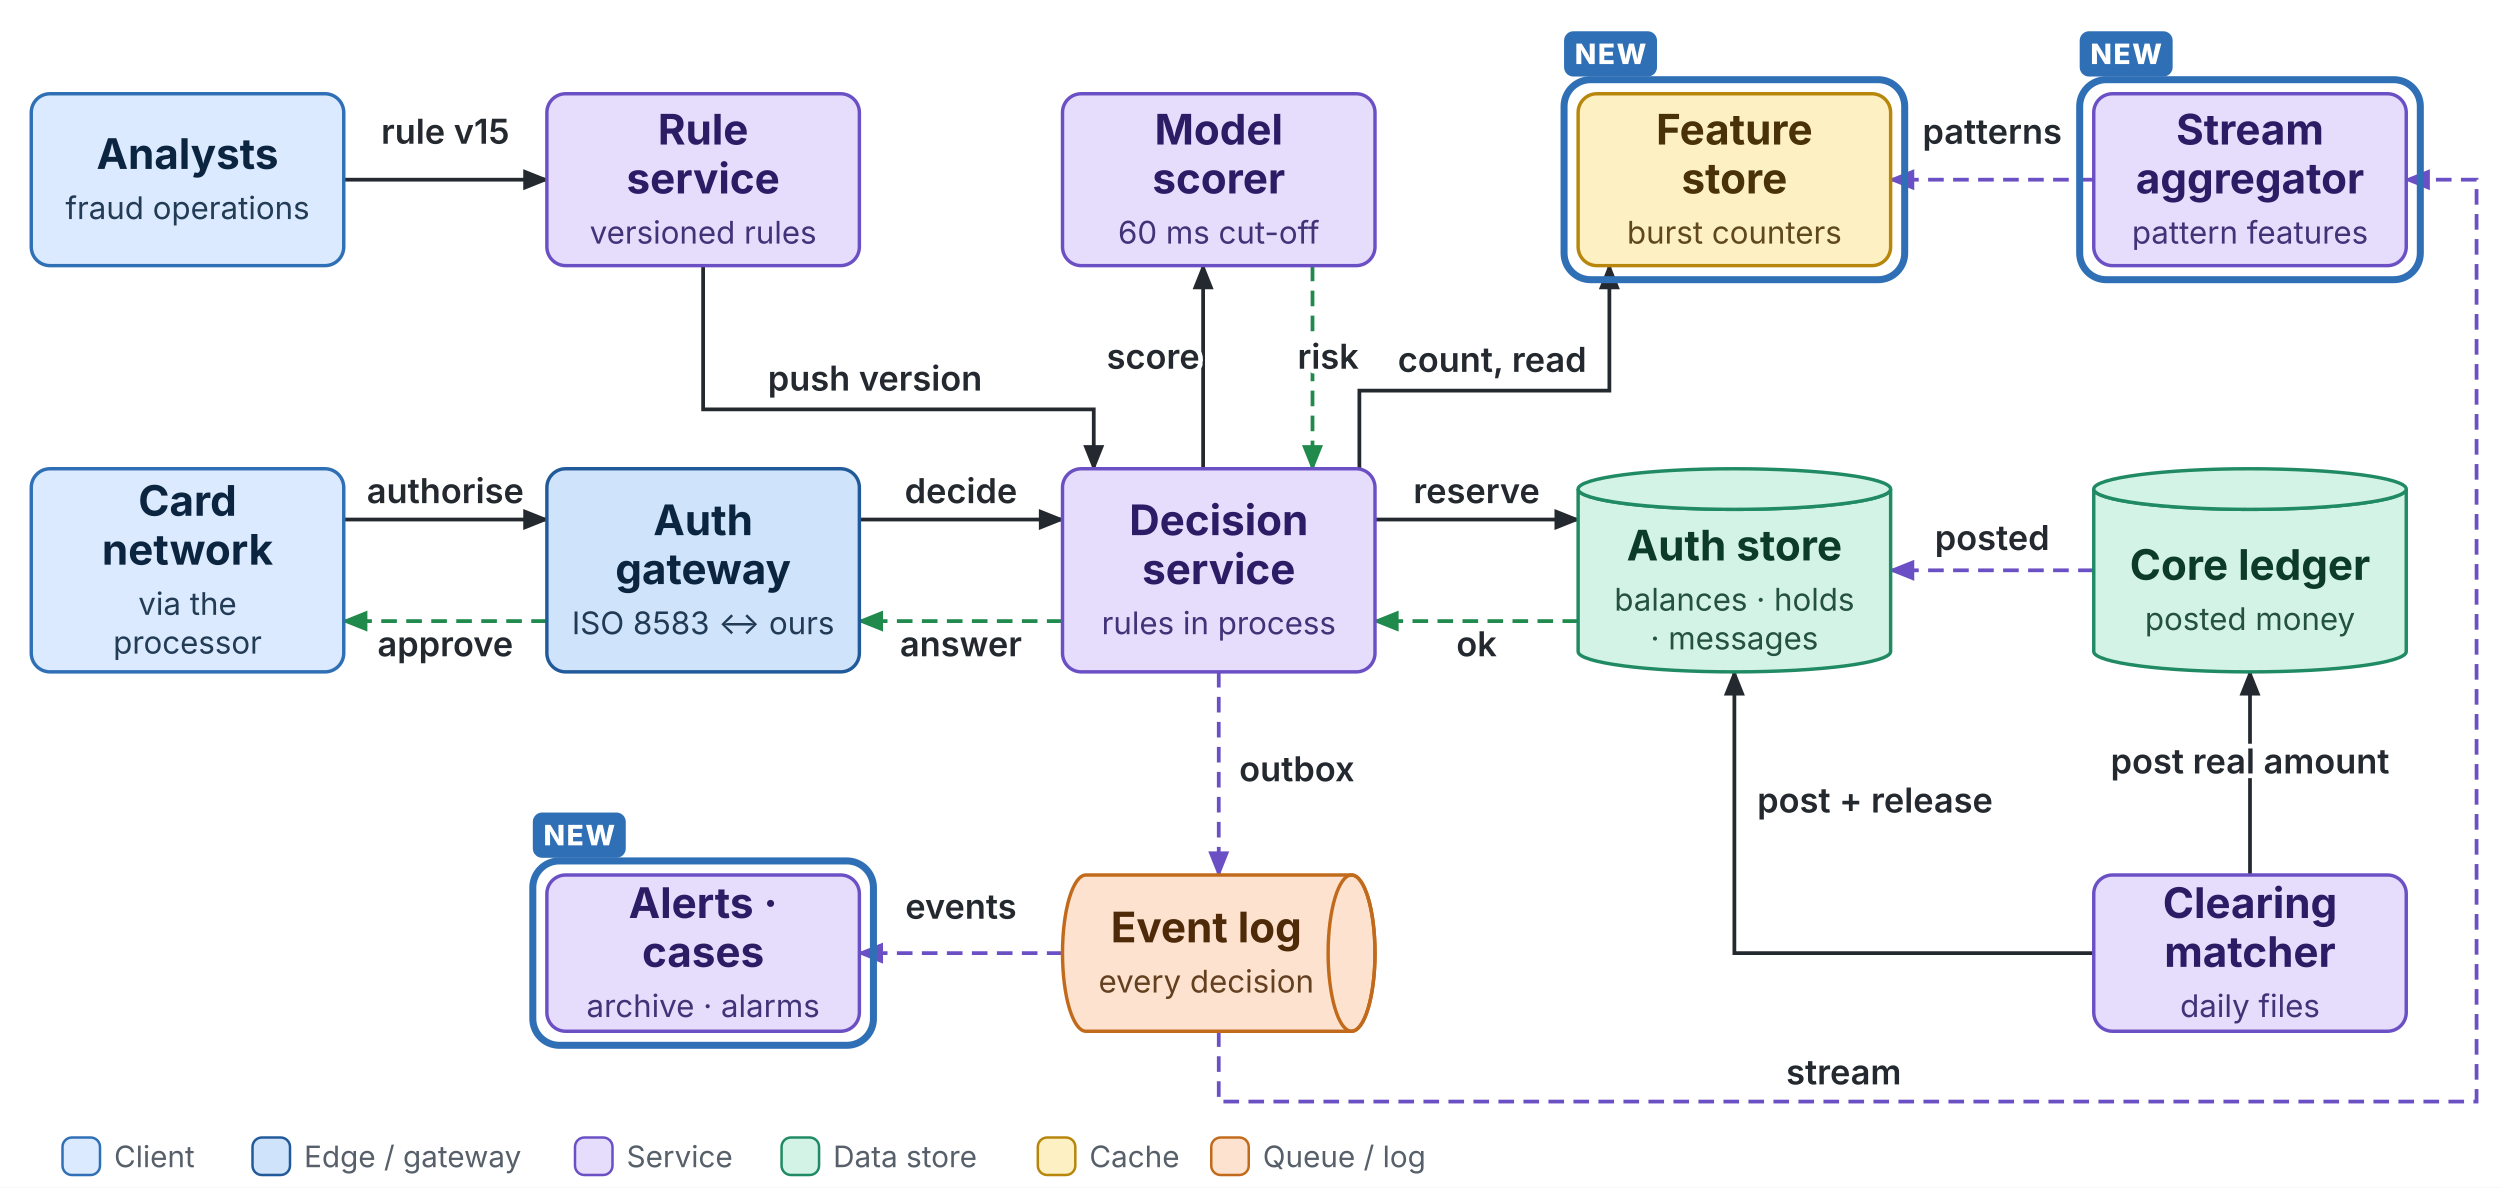
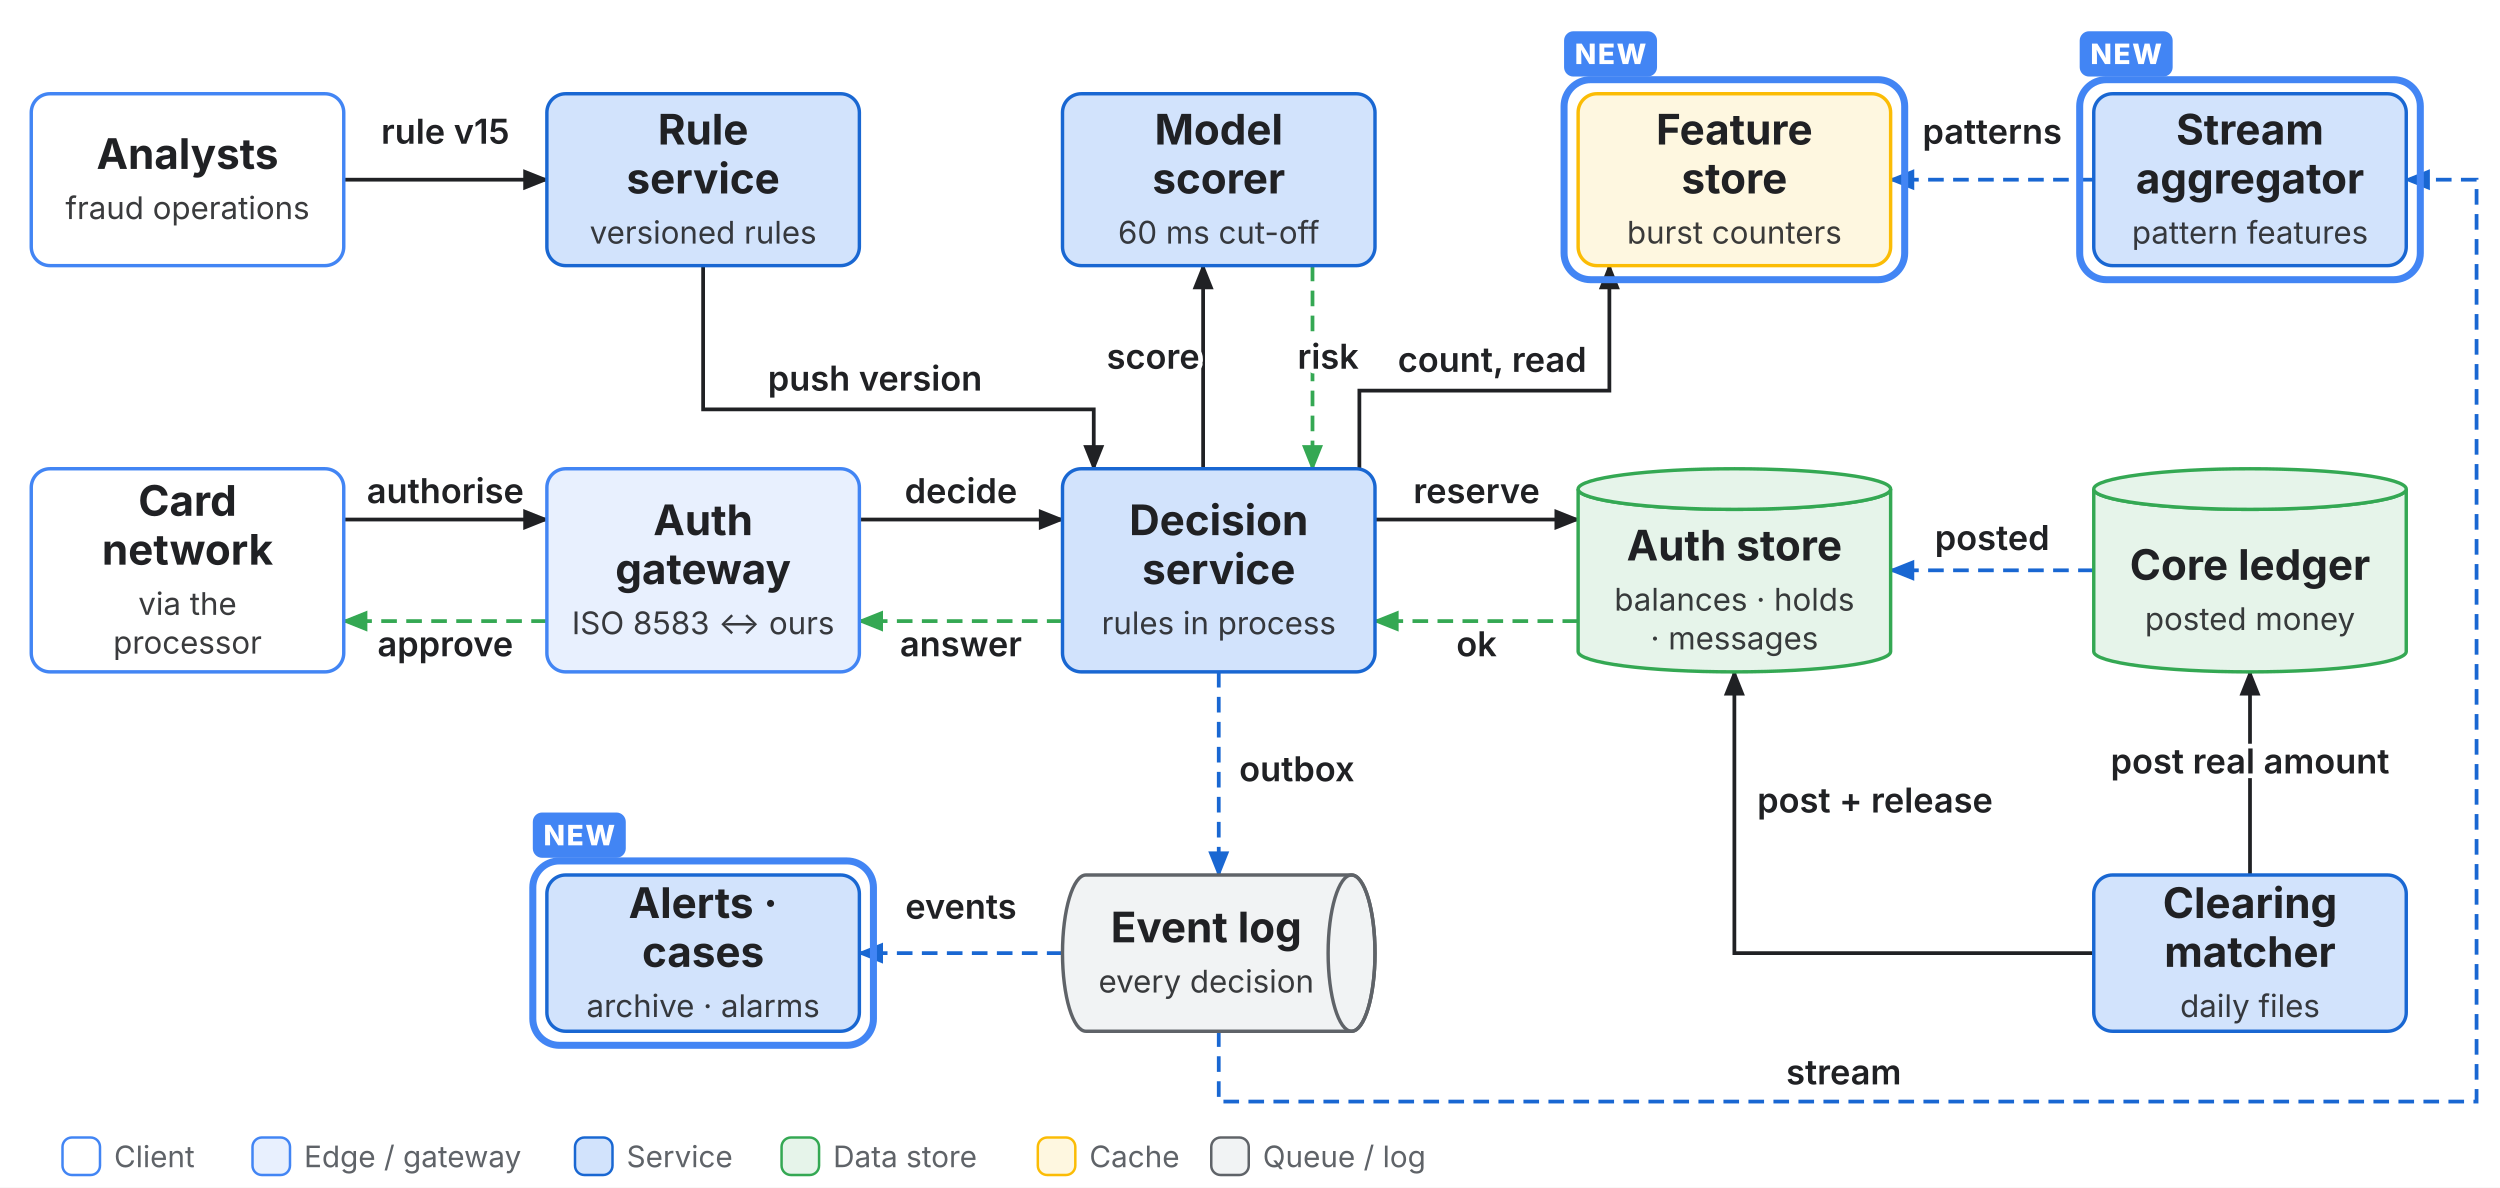
<svg xmlns="http://www.w3.org/2000/svg" class="base" viewBox="0 0 1600 760" width="1600" height="760">
  <defs>
-     <marker id="bs-1f8a4c" viewBox="0 0 10 10" refX="9" refY="5" markerWidth="7" markerHeight="7" orient="auto">
-       <path d="M0,1 L10,5 L0,9 z" fill="#1f8a4c" />
+     <marker id="bs-1967d2" viewBox="0 0 10 10" refX="9" refY="5" markerWidth="7" markerHeight="7" orient="auto">
+       <path d="M0,1 L10,5 L0,9 z" fill="#1967d2" />
    </marker>
-     <marker id="bs-s-1f8a4c" viewBox="0 0 10 10" refX="1" refY="5" markerWidth="7" markerHeight="7" orient="auto">
-       <path d="M10,1 L0,5 L10,9 z" fill="#1f8a4c" />
+     <marker id="bs-s-1967d2" viewBox="0 0 10 10" refX="1" refY="5" markerWidth="7" markerHeight="7" orient="auto">
+       <path d="M10,1 L0,5 L10,9 z" fill="#1967d2" />
    </marker>
-     <marker id="bs-24292f" viewBox="0 0 10 10" refX="9" refY="5" markerWidth="7" markerHeight="7" orient="auto">
-       <path d="M0,1 L10,5 L0,9 z" fill="#24292f" />
+     <marker id="bs-202124" viewBox="0 0 10 10" refX="9" refY="5" markerWidth="7" markerHeight="7" orient="auto">
+       <path d="M0,1 L10,5 L0,9 z" fill="#202124" />
    </marker>
-     <marker id="bs-s-24292f" viewBox="0 0 10 10" refX="1" refY="5" markerWidth="7" markerHeight="7" orient="auto">
-       <path d="M10,1 L0,5 L10,9 z" fill="#24292f" />
+     <marker id="bs-s-202124" viewBox="0 0 10 10" refX="1" refY="5" markerWidth="7" markerHeight="7" orient="auto">
+       <path d="M10,1 L0,5 L10,9 z" fill="#202124" />
    </marker>
-     <marker id="bs-6b4fc4" viewBox="0 0 10 10" refX="9" refY="5" markerWidth="7" markerHeight="7" orient="auto">
-       <path d="M0,1 L10,5 L0,9 z" fill="#6b4fc4" />
+     <marker id="bs-34a853" viewBox="0 0 10 10" refX="9" refY="5" markerWidth="7" markerHeight="7" orient="auto">
+       <path d="M0,1 L10,5 L0,9 z" fill="#34a853" />
    </marker>
-     <marker id="bs-s-6b4fc4" viewBox="0 0 10 10" refX="1" refY="5" markerWidth="7" markerHeight="7" orient="auto">
-       <path d="M10,1 L0,5 L10,9 z" fill="#6b4fc4" />
+     <marker id="bs-s-34a853" viewBox="0 0 10 10" refX="1" refY="5" markerWidth="7" markerHeight="7" orient="auto">
+       <path d="M10,1 L0,5 L10,9 z" fill="#34a853" />
    </marker>
  </defs>
  <rect width="1600" height="760" fill="#ffffff" />
-   <path d="M220.0,332.5 L350.0,332.5" fill="none" stroke="#24292f" stroke-width="2.4" marker-end="url(#bs-24292f)" />
-   <path d="M350.0,397.5 L220.0,397.5" fill="none" stroke="#1f8a4c" stroke-width="2.4" stroke-dasharray="10 6" marker-end="url(#bs-1f8a4c)" />
-   <path d="M550.0,332.5 L680.0,332.5" fill="none" stroke="#24292f" stroke-width="2.4" marker-end="url(#bs-24292f)" />
-   <path d="M680.0,397.5 L550.0,397.5" fill="none" stroke="#1f8a4c" stroke-width="2.4" stroke-dasharray="10 6" marker-end="url(#bs-1f8a4c)" />
-   <path d="M1440.0,560.0 L1440.0,430.0" fill="none" stroke="#24292f" stroke-width="2.4" marker-end="url(#bs-24292f)" />
-   <path d="M880.0,332.5 L1010.0,332.5" fill="none" stroke="#24292f" stroke-width="2.4" marker-end="url(#bs-24292f)" />
-   <path d="M1010.0,397.5 L880.0,397.5" fill="none" stroke="#1f8a4c" stroke-width="2.4" stroke-dasharray="10 6" marker-end="url(#bs-1f8a4c)" />
-   <path d="M770.0,300.0 L770.0,170.0" fill="none" stroke="#24292f" stroke-width="2.4" marker-end="url(#bs-24292f)" />
-   <path d="M840.0,170.0 L840.0,300.0" fill="none" stroke="#1f8a4c" stroke-width="2.4" stroke-dasharray="10 6" marker-end="url(#bs-1f8a4c)" />
-   <path d="M220.0,115.0 L350.0,115.0" fill="none" stroke="#24292f" stroke-width="2.4" marker-end="url(#bs-24292f)" />
-   <path d="M450.0,170.0 L450.0,262.0 L700.0,262.0 L700.0,300.0" fill="none" stroke="#24292f" stroke-width="2.4" marker-end="url(#bs-24292f)" />
-   <path d="M780.0,430.0 L780.0,560.0" fill="none" stroke="#6b4fc4" stroke-width="2.4" stroke-dasharray="10 6" marker-end="url(#bs-6b4fc4)" />
-   <path d="M1340.0,365.0 L1210.0,365.0" fill="none" stroke="#6b4fc4" stroke-width="2.4" stroke-dasharray="10 6" marker-end="url(#bs-6b4fc4)" />
-   <path d="M1340.0,610.0 L1110.0,610.0 L1110.0,430.0" fill="none" stroke="#24292f" stroke-width="2.4" marker-end="url(#bs-24292f)" />
-   <path d="M870.0,300.0 L870.0,250.0 L1030.0,250.0 L1030.0,170.0" fill="none" stroke="#24292f" stroke-width="2.4" marker-end="url(#bs-24292f)" />
-   <path d="M1340.0,115.0 L1210.0,115.0" fill="none" stroke="#6b4fc4" stroke-width="2.4" stroke-dasharray="10 6" marker-end="url(#bs-6b4fc4)" />
-   <path d="M780.0,660.0 L780.0,705.0 L1585.0,705.0 L1585.0,115.0 L1540.0,115.0" fill="none" stroke="#6b4fc4" stroke-width="2.4" stroke-dasharray="10 6" marker-end="url(#bs-6b4fc4)" />
-   <path d="M680.0,610.0 L550.0,610.0" fill="none" stroke="#6b4fc4" stroke-width="2.4" stroke-dasharray="10 6" marker-end="url(#bs-6b4fc4)" />
-   <rect x="20" y="300" width="200" height="130" rx="12" fill="#dbeafe" stroke="#2f6fb5" stroke-width="2.2" />
-   <text x="120.0" y="330.1" text-anchor="middle" font-family="Inter, Helvetica, Arial, sans-serif" font-size="27" font-weight="700" fill="#0b2540">Card</text>
-   <text x="120.0" y="361.4" text-anchor="middle" font-family="Inter, Helvetica, Arial, sans-serif" font-size="27" font-weight="700" fill="#0b2540">network</text>
-   <text x="120.0" y="393.5" text-anchor="middle" font-family="Inter, Helvetica, Arial, sans-serif" font-size="20.0" fill="#0b2540" fill-opacity="0.88">via the</text>
-   <text x="120.0" y="418.3" text-anchor="middle" font-family="Inter, Helvetica, Arial, sans-serif" font-size="20.0" fill="#0b2540" fill-opacity="0.88">processor</text>
-   <rect x="350" y="300" width="200" height="130" rx="12" fill="#cfe3fb" stroke="#215a9a" stroke-width="2.2" />
-   <text x="450.0" y="342.5" text-anchor="middle" font-family="Inter, Helvetica, Arial, sans-serif" font-size="27" font-weight="700" fill="#0b2540">Auth</text>
-   <text x="450.0" y="373.8" text-anchor="middle" font-family="Inter, Helvetica, Arial, sans-serif" font-size="27" font-weight="700" fill="#0b2540">gateway</text>
-   <text x="450.0" y="405.9" text-anchor="middle" font-family="Inter, Helvetica, Arial, sans-serif" font-size="20.0" fill="#0b2540" fill-opacity="0.88">ISO 8583 ↔ ours</text>
-   <rect x="680" y="300" width="200" height="130" rx="12" fill="#e6dcfb" stroke="#6b4fc4" stroke-width="2.2" />
-   <text x="780.0" y="342.5" text-anchor="middle" font-family="Inter, Helvetica, Arial, sans-serif" font-size="27" font-weight="700" fill="#2a1d66">Decision</text>
-   <text x="780.0" y="373.8" text-anchor="middle" font-family="Inter, Helvetica, Arial, sans-serif" font-size="27" font-weight="700" fill="#2a1d66">service</text>
-   <text x="780.0" y="405.9" text-anchor="middle" font-family="Inter, Helvetica, Arial, sans-serif" font-size="20.0" fill="#2a1d66" fill-opacity="0.88">rules in process</text>
-   <path d="M1010,313 a100.0,13 0 0,0 200,0 v104 a100.0,13 0 0,1 -200,0 z" fill="#d3f3e6" stroke="#1f8a63" stroke-width="2.2" />
-   <ellipse cx="1110.0" cy="313" rx="100.0" ry="13" fill="#d3f3e6" stroke="#1f8a63" stroke-width="2.2" />
-   <text x="1110.0" y="358.7" text-anchor="middle" font-family="Inter, Helvetica, Arial, sans-serif" font-size="27" font-weight="700" fill="#0d3b2a">Auth store</text>
-   <text x="1110.0" y="390.8" text-anchor="middle" font-family="Inter, Helvetica, Arial, sans-serif" font-size="20.0" fill="#0d3b2a" fill-opacity="0.88">balances · holds</text>
-   <text x="1110.0" y="415.6" text-anchor="middle" font-family="Inter, Helvetica, Arial, sans-serif" font-size="20.0" fill="#0d3b2a" fill-opacity="0.88">· messages</text>
-   <path d="M1340,313 a100.0,13 0 0,0 200,0 v104 a100.0,13 0 0,1 -200,0 z" fill="#d3f3e6" stroke="#1f8a63" stroke-width="2.2" />
-   <ellipse cx="1440.0" cy="313" rx="100.0" ry="13" fill="#d3f3e6" stroke="#1f8a63" stroke-width="2.2" />
-   <text x="1440.0" y="371.1" text-anchor="middle" font-family="Inter, Helvetica, Arial, sans-serif" font-size="27" font-weight="700" fill="#0d3b2a">Core ledger</text>
-   <text x="1440.0" y="403.2" text-anchor="middle" font-family="Inter, Helvetica, Arial, sans-serif" font-size="20.0" fill="#0d3b2a" fill-opacity="0.88">posted money</text>
-   <rect x="20" y="60" width="200" height="110" rx="12" fill="#dbeafe" stroke="#2f6fb5" stroke-width="2.2" />
-   <text x="120.0" y="108.1" text-anchor="middle" font-family="Inter, Helvetica, Arial, sans-serif" font-size="27" font-weight="700" fill="#0b2540">Analysts</text>
-   <text x="120.0" y="140.2" text-anchor="middle" font-family="Inter, Helvetica, Arial, sans-serif" font-size="20.0" fill="#0b2540" fill-opacity="0.88">fraud operations</text>
-   <rect x="350" y="60" width="200" height="110" rx="12" fill="#e6dcfb" stroke="#6b4fc4" stroke-width="2.2" />
-   <text x="450.0" y="92.5" text-anchor="middle" font-family="Inter, Helvetica, Arial, sans-serif" font-size="27" font-weight="700" fill="#2a1d66">Rule</text>
-   <text x="450.0" y="123.8" text-anchor="middle" font-family="Inter, Helvetica, Arial, sans-serif" font-size="27" font-weight="700" fill="#2a1d66">service</text>
-   <text x="450.0" y="155.9" text-anchor="middle" font-family="Inter, Helvetica, Arial, sans-serif" font-size="20.0" fill="#2a1d66" fill-opacity="0.88">versioned rules</text>
-   <rect x="680" y="60" width="200" height="110" rx="12" fill="#e6dcfb" stroke="#6b4fc4" stroke-width="2.2" />
-   <text x="780.0" y="92.5" text-anchor="middle" font-family="Inter, Helvetica, Arial, sans-serif" font-size="27" font-weight="700" fill="#2a1d66">Model</text>
-   <text x="780.0" y="123.8" text-anchor="middle" font-family="Inter, Helvetica, Arial, sans-serif" font-size="27" font-weight="700" fill="#2a1d66">scorer</text>
-   <text x="780.0" y="155.9" text-anchor="middle" font-family="Inter, Helvetica, Arial, sans-serif" font-size="20.0" fill="#2a1d66" fill-opacity="0.88">60 ms cut-off</text>
-   <rect x="1010" y="60" width="200" height="110" rx="12" fill="#fdf0c2" stroke="#b7860b" stroke-width="2.2" />
-   <text x="1110.0" y="92.5" text-anchor="middle" font-family="Inter, Helvetica, Arial, sans-serif" font-size="27" font-weight="700" fill="#4a3207">Feature</text>
-   <text x="1110.0" y="123.8" text-anchor="middle" font-family="Inter, Helvetica, Arial, sans-serif" font-size="27" font-weight="700" fill="#4a3207">store</text>
-   <text x="1110.0" y="155.9" text-anchor="middle" font-family="Inter, Helvetica, Arial, sans-serif" font-size="20.0" fill="#4a3207" fill-opacity="0.88">burst counters</text>
-   <rect x="1340" y="60" width="200" height="110" rx="12" fill="#e6dcfb" stroke="#6b4fc4" stroke-width="2.2" />
-   <text x="1440.0" y="92.5" text-anchor="middle" font-family="Inter, Helvetica, Arial, sans-serif" font-size="27" font-weight="700" fill="#2a1d66">Stream</text>
-   <text x="1440.0" y="123.8" text-anchor="middle" font-family="Inter, Helvetica, Arial, sans-serif" font-size="27" font-weight="700" fill="#2a1d66">aggregator</text>
-   <text x="1440.0" y="155.9" text-anchor="middle" font-family="Inter, Helvetica, Arial, sans-serif" font-size="20.0" fill="#2a1d66" fill-opacity="0.88">pattern features</text>
-   <path d="M695,560 h170 a15,50.0 0 0,1 0,100 h-170 a15,50.0 0 0,1 0,-100 z" fill="#fde3cf" stroke="#c26a1b" stroke-width="2.2" />
-   <ellipse cx="865" cy="610.0" rx="15" ry="50.0" fill="none" stroke="#c26a1b" stroke-width="2.2" />
-   <text x="772.0" y="603.1" text-anchor="middle" font-family="Inter, Helvetica, Arial, sans-serif" font-size="27" font-weight="700" fill="#4f2a08">Event log</text>
-   <text x="772.0" y="635.2" text-anchor="middle" font-family="Inter, Helvetica, Arial, sans-serif" font-size="20.0" fill="#4f2a08" fill-opacity="0.88">every decision</text>
-   <rect x="350" y="560" width="200" height="100" rx="12" fill="#e6dcfb" stroke="#6b4fc4" stroke-width="2.2" />
-   <text x="450.0" y="587.5" text-anchor="middle" font-family="Inter, Helvetica, Arial, sans-serif" font-size="27" font-weight="700" fill="#2a1d66">Alerts ·</text>
-   <text x="450.0" y="618.8" text-anchor="middle" font-family="Inter, Helvetica, Arial, sans-serif" font-size="27" font-weight="700" fill="#2a1d66">cases</text>
-   <text x="450.0" y="650.9" text-anchor="middle" font-family="Inter, Helvetica, Arial, sans-serif" font-size="20.0" fill="#2a1d66" fill-opacity="0.88">archive · alarms</text>
-   <rect x="1340" y="560" width="200" height="100" rx="12" fill="#e6dcfb" stroke="#6b4fc4" stroke-width="2.2" />
-   <text x="1440.0" y="587.5" text-anchor="middle" font-family="Inter, Helvetica, Arial, sans-serif" font-size="27" font-weight="700" fill="#2a1d66">Clearing</text>
-   <text x="1440.0" y="618.8" text-anchor="middle" font-family="Inter, Helvetica, Arial, sans-serif" font-size="27" font-weight="700" fill="#2a1d66">matcher</text>
-   <text x="1440.0" y="650.9" text-anchor="middle" font-family="Inter, Helvetica, Arial, sans-serif" font-size="20.0" fill="#2a1d66" fill-opacity="0.88">daily files</text>
-   <text x="285.0" y="322.0" text-anchor="middle" font-family="Inter, Helvetica, Arial, sans-serif" font-size="22" font-weight="600" fill="#24292f" paint-order="stroke" stroke="#ffffff" stroke-width="6" stroke-linejoin="round">authorise</text>
-   <text x="285.0" y="420.0" text-anchor="middle" font-family="Inter, Helvetica, Arial, sans-serif" font-size="22" font-weight="600" fill="#24292f" paint-order="stroke" stroke="#ffffff" stroke-width="6" stroke-linejoin="round">approve</text>
-   <text x="615.0" y="322.0" text-anchor="middle" font-family="Inter, Helvetica, Arial, sans-serif" font-size="22" font-weight="600" fill="#24292f" paint-order="stroke" stroke="#ffffff" stroke-width="6" stroke-linejoin="round">decide</text>
-   <text x="615.0" y="420.0" text-anchor="middle" font-family="Inter, Helvetica, Arial, sans-serif" font-size="22" font-weight="600" fill="#24292f" paint-order="stroke" stroke="#ffffff" stroke-width="6" stroke-linejoin="round">answer</text>
-   <text x="1440.0" y="495.0" text-anchor="middle" font-family="Inter, Helvetica, Arial, sans-serif" font-size="22" font-weight="600" fill="#24292f" paint-order="stroke" stroke="#ffffff" stroke-width="6" stroke-linejoin="round">post real amount</text>
-   <text x="945.0" y="322.0" text-anchor="middle" font-family="Inter, Helvetica, Arial, sans-serif" font-size="22" font-weight="600" fill="#24292f" paint-order="stroke" stroke="#ffffff" stroke-width="6" stroke-linejoin="round">reserve</text>
-   <text x="945.0" y="420.0" text-anchor="middle" font-family="Inter, Helvetica, Arial, sans-serif" font-size="22" font-weight="600" fill="#24292f" paint-order="stroke" stroke="#ffffff" stroke-width="6" stroke-linejoin="round">ok</text>
-   <text x="738.0" y="236.0" text-anchor="middle" font-family="Inter, Helvetica, Arial, sans-serif" font-size="22" font-weight="600" fill="#24292f" paint-order="stroke" stroke="#ffffff" stroke-width="6" stroke-linejoin="round">score</text>
-   <text x="850.0" y="236.0" text-anchor="middle" font-family="Inter, Helvetica, Arial, sans-serif" font-size="22" font-weight="600" fill="#24292f" paint-order="stroke" stroke="#ffffff" stroke-width="6" stroke-linejoin="round">risk</text>
-   <text x="285.0" y="92.0" text-anchor="middle" font-family="Inter, Helvetica, Arial, sans-serif" font-size="22" font-weight="600" fill="#24292f" paint-order="stroke" stroke="#ffffff" stroke-width="6" stroke-linejoin="round">rule v15</text>
-   <text x="560.0" y="250.0" text-anchor="middle" font-family="Inter, Helvetica, Arial, sans-serif" font-size="22" font-weight="600" fill="#24292f" paint-order="stroke" stroke="#ffffff" stroke-width="6" stroke-linejoin="round">push version</text>
-   <text x="830.0" y="500.0" text-anchor="middle" font-family="Inter, Helvetica, Arial, sans-serif" font-size="22" font-weight="600" fill="#24292f" paint-order="stroke" stroke="#ffffff" stroke-width="6" stroke-linejoin="round">outbox</text>
-   <text x="1275.0" y="352.0" text-anchor="middle" font-family="Inter, Helvetica, Arial, sans-serif" font-size="22" font-weight="600" fill="#24292f" paint-order="stroke" stroke="#ffffff" stroke-width="6" stroke-linejoin="round">posted</text>
-   <text x="1200.0" y="520.0" text-anchor="middle" font-family="Inter, Helvetica, Arial, sans-serif" font-size="22" font-weight="600" fill="#24292f" paint-order="stroke" stroke="#ffffff" stroke-width="6" stroke-linejoin="round">post + release</text>
-   <text x="955.0" y="238.0" text-anchor="middle" font-family="Inter, Helvetica, Arial, sans-serif" font-size="22" font-weight="600" fill="#24292f" paint-order="stroke" stroke="#ffffff" stroke-width="6" stroke-linejoin="round">count, read</text>
-   <text x="1275.0" y="92.0" text-anchor="middle" font-family="Inter, Helvetica, Arial, sans-serif" font-size="22" font-weight="600" fill="#24292f" paint-order="stroke" stroke="#ffffff" stroke-width="6" stroke-linejoin="round">patterns</text>
-   <text x="1180.0" y="694.0" text-anchor="middle" font-family="Inter, Helvetica, Arial, sans-serif" font-size="22" font-weight="600" fill="#24292f" paint-order="stroke" stroke="#ffffff" stroke-width="6" stroke-linejoin="round">stream</text>
-   <text x="615.0" y="588.0" text-anchor="middle" font-family="Inter, Helvetica, Arial, sans-serif" font-size="22" font-weight="600" fill="#24292f" paint-order="stroke" stroke="#ffffff" stroke-width="6" stroke-linejoin="round">events</text>
-   <rect x="1001" y="51" width="218" height="128" rx="17" fill="none" stroke="#2f6fb5" stroke-width="4.5" />
-   <rect x="1001" y="20" width="59.5" height="29" rx="6" fill="#2f6fb5" />
-   <text x="1030.75" y="41" text-anchor="middle" font-family="Inter, Helvetica, Arial, sans-serif" font-size="18" font-weight="800" letter-spacing="1" fill="#ffffff">NEW</text>
-   <rect x="1331" y="51" width="218" height="128" rx="17" fill="none" stroke="#2f6fb5" stroke-width="4.5" />
-   <rect x="1331" y="20" width="59.5" height="29" rx="6" fill="#2f6fb5" />
-   <text x="1360.75" y="41" text-anchor="middle" font-family="Inter, Helvetica, Arial, sans-serif" font-size="18" font-weight="800" letter-spacing="1" fill="#ffffff">NEW</text>
-   <rect x="341" y="551" width="218" height="118" rx="17" fill="none" stroke="#2f6fb5" stroke-width="4.5" />
-   <rect x="341" y="520" width="59.5" height="29" rx="6" fill="#2f6fb5" />
-   <text x="370.75" y="541" text-anchor="middle" font-family="Inter, Helvetica, Arial, sans-serif" font-size="18" font-weight="800" letter-spacing="1" fill="#ffffff">NEW</text>
-   <rect x="40" y="728" width="24" height="24" rx="6" fill="#dbeafe" stroke="#2f6fb5" stroke-width="1.6" />
-   <text x="73" y="747" font-family="Inter, Helvetica, Arial, sans-serif" font-size="19" fill="#57606a">Client</text>
-   <rect x="161.6" y="728" width="24" height="24" rx="6" fill="#cfe3fb" stroke="#215a9a" stroke-width="1.6" />
-   <text x="194.6" y="747" font-family="Inter, Helvetica, Arial, sans-serif" font-size="19" fill="#57606a">Edge / gateway</text>
-   <rect x="368.0" y="728" width="24" height="24" rx="6" fill="#e6dcfb" stroke="#6b4fc4" stroke-width="1.6" />
-   <text x="401.0" y="747" font-family="Inter, Helvetica, Arial, sans-serif" font-size="19" fill="#57606a">Service</text>
-   <rect x="500.2" y="728" width="24" height="24" rx="6" fill="#d3f3e6" stroke="#1f8a63" stroke-width="1.6" />
-   <text x="533.2" y="747" font-family="Inter, Helvetica, Arial, sans-serif" font-size="19" fill="#57606a">Data store</text>
-   <rect x="664.2" y="728" width="24" height="24" rx="6" fill="#fdf0c2" stroke="#b7860b" stroke-width="1.6" />
-   <text x="697.2" y="747" font-family="Inter, Helvetica, Arial, sans-serif" font-size="19" fill="#57606a">Cache</text>
-   <rect x="775.2" y="728" width="24" height="24" rx="6" fill="#fde3cf" stroke="#c26a1b" stroke-width="1.6" />
-   <text x="808.2" y="747" font-family="Inter, Helvetica, Arial, sans-serif" font-size="19" fill="#57606a">Queue / log</text>
+   <path data-k="e:n-g" d="M220.0,332.5 L350.0,332.5" fill="none" stroke="#202124" stroke-width="2.4" marker-end="url(#bs-202124)" />
+   <path data-k="e:g-n" d="M350.0,397.5 L220.0,397.5" fill="none" stroke="#34a853" stroke-width="2.4" stroke-dasharray="10 6" marker-end="url(#bs-34a853)" />
+   <path data-k="e:g-d" d="M550.0,332.5 L680.0,332.5" fill="none" stroke="#202124" stroke-width="2.4" marker-end="url(#bs-202124)" />
+   <path data-k="e:d-g" d="M680.0,397.5 L550.0,397.5" fill="none" stroke="#34a853" stroke-width="2.4" stroke-dasharray="10 6" marker-end="url(#bs-34a853)" />
+   <path data-k="e:m-l" d="M1440.0,560.0 L1440.0,430.0" fill="none" stroke="#202124" stroke-width="2.4" marker-end="url(#bs-202124)" />
+   <path data-k="e:d-a" d="M880.0,332.5 L1010.0,332.5" fill="none" stroke="#202124" stroke-width="2.4" marker-end="url(#bs-202124)" />
+   <path data-k="e:a-d" d="M1010.0,397.5 L880.0,397.5" fill="none" stroke="#34a853" stroke-width="2.4" stroke-dasharray="10 6" marker-end="url(#bs-34a853)" />
+   <path data-k="e:d-m" d="M770.0,300.0 L770.0,170.0" fill="none" stroke="#202124" stroke-width="2.4" marker-end="url(#bs-202124)" />
+   <path data-k="e:m-d" d="M840.0,170.0 L840.0,300.0" fill="none" stroke="#34a853" stroke-width="2.4" stroke-dasharray="10 6" marker-end="url(#bs-34a853)" />
+   <path data-k="e:a-r" d="M220.0,115.0 L350.0,115.0" fill="none" stroke="#202124" stroke-width="2.4" marker-end="url(#bs-202124)" />
+   <path data-k="e:r-d" d="M450.0,170.0 L450.0,262.0 L700.0,262.0 L700.0,300.0" fill="none" stroke="#202124" stroke-width="2.4" marker-end="url(#bs-202124)" />
+   <path data-k="e:d-lg" d="M780.0,430.0 L780.0,560.0" fill="none" stroke="#1967d2" stroke-width="2.4" stroke-dasharray="10 6" marker-end="url(#bs-1967d2)" />
+   <path data-k="e:l-a" d="M1340.0,365.0 L1210.0,365.0" fill="none" stroke="#1967d2" stroke-width="2.4" stroke-dasharray="10 6" marker-end="url(#bs-1967d2)" />
+   <path data-k="e:mt-a" d="M1340.0,610.0 L1110.0,610.0 L1110.0,430.0" fill="none" stroke="#202124" stroke-width="2.4" marker-end="url(#bs-202124)" />
+   <path data-k="e:d-f" d="M870.0,300.0 L870.0,250.0 L1030.0,250.0 L1030.0,170.0" fill="none" stroke="#202124" stroke-width="2.4" marker-end="url(#bs-202124)" />
+   <path data-k="e:ag-f" d="M1340.0,115.0 L1210.0,115.0" fill="none" stroke="#1967d2" stroke-width="2.4" stroke-dasharray="10 6" marker-end="url(#bs-1967d2)" />
+   <path data-k="e:lg-ag" d="M780.0,660.0 L780.0,705.0 L1585.0,705.0 L1585.0,115.0 L1540.0,115.0" fill="none" stroke="#1967d2" stroke-width="2.4" stroke-dasharray="10 6" marker-end="url(#bs-1967d2)" />
+   <path data-k="e:lg-c" d="M680.0,610.0 L550.0,610.0" fill="none" stroke="#1967d2" stroke-width="2.4" stroke-dasharray="10 6" marker-end="url(#bs-1967d2)" />
+   <g data-k="n:net">
+     <rect x="20" y="300" width="200" height="130" rx="12" fill="#ffffff" stroke="#4285f4" stroke-width="2.2" />
+     <text x="120.0" y="330.1" text-anchor="middle" font-family="Inter, Roboto, sans-serif" font-size="27" font-weight="700" fill="#202124">Card</text>
+     <text x="120.0" y="361.4" text-anchor="middle" font-family="Inter, Roboto, sans-serif" font-size="27" font-weight="700" fill="#202124">network</text>
+     <text x="120.0" y="393.5" text-anchor="middle" font-family="Inter, Roboto, sans-serif" font-size="20.0" fill="#202124" fill-opacity="0.88">via the</text>
+     <text x="120.0" y="418.3" text-anchor="middle" font-family="Inter, Roboto, sans-serif" font-size="20.0" fill="#202124" fill-opacity="0.88">processor</text>
+   </g>
+   <g data-k="n:gw">
+     <rect x="350" y="300" width="200" height="130" rx="12" fill="#e8f0fe" stroke="#4285f4" stroke-width="2.2" />
+     <text x="450.0" y="342.5" text-anchor="middle" font-family="Inter, Roboto, sans-serif" font-size="27" font-weight="700" fill="#202124">Auth</text>
+     <text x="450.0" y="373.8" text-anchor="middle" font-family="Inter, Roboto, sans-serif" font-size="27" font-weight="700" fill="#202124">gateway</text>
+     <text x="450.0" y="405.9" text-anchor="middle" font-family="Inter, Roboto, sans-serif" font-size="20.0" fill="#202124" fill-opacity="0.88">ISO 8583 ↔ ours</text>
+   </g>
+   <g data-k="n:dec">
+     <rect x="680" y="300" width="200" height="130" rx="12" fill="#d2e3fc" stroke="#1967d2" stroke-width="2.2" />
+     <text x="780.0" y="342.5" text-anchor="middle" font-family="Inter, Roboto, sans-serif" font-size="27" font-weight="700" fill="#202124">Decision</text>
+     <text x="780.0" y="373.8" text-anchor="middle" font-family="Inter, Roboto, sans-serif" font-size="27" font-weight="700" fill="#202124">service</text>
+     <text x="780.0" y="405.9" text-anchor="middle" font-family="Inter, Roboto, sans-serif" font-size="20.0" fill="#202124" fill-opacity="0.88">rules in process</text>
+   </g>
+   <g data-k="n:ast">
+     <path d="M1010,313 a100.0,13 0 0,0 200,0 v104 a100.0,13 0 0,1 -200,0 z" fill="#e6f4ea" stroke="#34a853" stroke-width="2.2" />
+     <ellipse cx="1110.0" cy="313" rx="100.0" ry="13" fill="#e6f4ea" stroke="#34a853" stroke-width="2.2" />
+     <text x="1110.0" y="358.7" text-anchor="middle" font-family="Inter, Roboto, sans-serif" font-size="27" font-weight="700" fill="#202124">Auth store</text>
+     <text x="1110.0" y="390.8" text-anchor="middle" font-family="Inter, Roboto, sans-serif" font-size="20.0" fill="#202124" fill-opacity="0.88">balances · holds</text>
+     <text x="1110.0" y="415.6" text-anchor="middle" font-family="Inter, Roboto, sans-serif" font-size="20.0" fill="#202124" fill-opacity="0.88">· messages</text>
+   </g>
+   <g data-k="n:led">
+     <path d="M1340,313 a100.0,13 0 0,0 200,0 v104 a100.0,13 0 0,1 -200,0 z" fill="#e6f4ea" stroke="#34a853" stroke-width="2.2" />
+     <ellipse cx="1440.0" cy="313" rx="100.0" ry="13" fill="#e6f4ea" stroke="#34a853" stroke-width="2.2" />
+     <text x="1440.0" y="371.1" text-anchor="middle" font-family="Inter, Roboto, sans-serif" font-size="27" font-weight="700" fill="#202124">Core ledger</text>
+     <text x="1440.0" y="403.2" text-anchor="middle" font-family="Inter, Roboto, sans-serif" font-size="20.0" fill="#202124" fill-opacity="0.88">posted money</text>
+   </g>
+   <g data-k="n:ana">
+     <rect x="20" y="60" width="200" height="110" rx="12" fill="#ffffff" stroke="#4285f4" stroke-width="2.2" />
+     <text x="120.0" y="108.1" text-anchor="middle" font-family="Inter, Roboto, sans-serif" font-size="27" font-weight="700" fill="#202124">Analysts</text>
+     <text x="120.0" y="140.2" text-anchor="middle" font-family="Inter, Roboto, sans-serif" font-size="20.0" fill="#202124" fill-opacity="0.88">fraud operations</text>
+   </g>
+   <g data-k="n:rules">
+     <rect x="350" y="60" width="200" height="110" rx="12" fill="#d2e3fc" stroke="#1967d2" stroke-width="2.2" />
+     <text x="450.0" y="92.5" text-anchor="middle" font-family="Inter, Roboto, sans-serif" font-size="27" font-weight="700" fill="#202124">Rule</text>
+     <text x="450.0" y="123.8" text-anchor="middle" font-family="Inter, Roboto, sans-serif" font-size="27" font-weight="700" fill="#202124">service</text>
+     <text x="450.0" y="155.9" text-anchor="middle" font-family="Inter, Roboto, sans-serif" font-size="20.0" fill="#202124" fill-opacity="0.88">versioned rules</text>
+   </g>
+   <g data-k="n:model">
+     <rect x="680" y="60" width="200" height="110" rx="12" fill="#d2e3fc" stroke="#1967d2" stroke-width="2.2" />
+     <text x="780.0" y="92.5" text-anchor="middle" font-family="Inter, Roboto, sans-serif" font-size="27" font-weight="700" fill="#202124">Model</text>
+     <text x="780.0" y="123.8" text-anchor="middle" font-family="Inter, Roboto, sans-serif" font-size="27" font-weight="700" fill="#202124">scorer</text>
+     <text x="780.0" y="155.9" text-anchor="middle" font-family="Inter, Roboto, sans-serif" font-size="20.0" fill="#202124" fill-opacity="0.88">60 ms cut-off</text>
+   </g>
+   <g data-k="n:feat">
+     <rect x="1010" y="60" width="200" height="110" rx="12" fill="#fef7e0" stroke="#fbbc05" stroke-width="2.2" />
+     <text x="1110.0" y="92.5" text-anchor="middle" font-family="Inter, Roboto, sans-serif" font-size="27" font-weight="700" fill="#202124">Feature</text>
+     <text x="1110.0" y="123.8" text-anchor="middle" font-family="Inter, Roboto, sans-serif" font-size="27" font-weight="700" fill="#202124">store</text>
+     <text x="1110.0" y="155.9" text-anchor="middle" font-family="Inter, Roboto, sans-serif" font-size="20.0" fill="#202124" fill-opacity="0.88">burst counters</text>
+   </g>
+   <g data-k="n:agg">
+     <rect x="1340" y="60" width="200" height="110" rx="12" fill="#d2e3fc" stroke="#1967d2" stroke-width="2.2" />
+     <text x="1440.0" y="92.5" text-anchor="middle" font-family="Inter, Roboto, sans-serif" font-size="27" font-weight="700" fill="#202124">Stream</text>
+     <text x="1440.0" y="123.8" text-anchor="middle" font-family="Inter, Roboto, sans-serif" font-size="27" font-weight="700" fill="#202124">aggregator</text>
+     <text x="1440.0" y="155.9" text-anchor="middle" font-family="Inter, Roboto, sans-serif" font-size="20.0" fill="#202124" fill-opacity="0.88">pattern features</text>
+   </g>
+   <g data-k="n:log">
+     <path d="M695,560 h170 a15,50.0 0 0,1 0,100 h-170 a15,50.0 0 0,1 0,-100 z" fill="#f1f3f4" stroke="#5f6368" stroke-width="2.2" />
+     <ellipse cx="865" cy="610.0" rx="15" ry="50.0" fill="none" stroke="#5f6368" stroke-width="2.2" />
+     <text x="772.0" y="603.1" text-anchor="middle" font-family="Inter, Roboto, sans-serif" font-size="27" font-weight="700" fill="#202124">Event log</text>
+     <text x="772.0" y="635.2" text-anchor="middle" font-family="Inter, Roboto, sans-serif" font-size="20.0" fill="#202124" fill-opacity="0.88">every decision</text>
+   </g>
+   <g data-k="n:cons">
+     <rect x="350" y="560" width="200" height="100" rx="12" fill="#d2e3fc" stroke="#1967d2" stroke-width="2.2" />
+     <text x="450.0" y="587.5" text-anchor="middle" font-family="Inter, Roboto, sans-serif" font-size="27" font-weight="700" fill="#202124">Alerts ·</text>
+     <text x="450.0" y="618.8" text-anchor="middle" font-family="Inter, Roboto, sans-serif" font-size="27" font-weight="700" fill="#202124">cases</text>
+     <text x="450.0" y="650.9" text-anchor="middle" font-family="Inter, Roboto, sans-serif" font-size="20.0" fill="#202124" fill-opacity="0.88">archive · alarms</text>
+   </g>
+   <g data-k="n:match">
+     <rect x="1340" y="560" width="200" height="100" rx="12" fill="#d2e3fc" stroke="#1967d2" stroke-width="2.2" />
+     <text x="1440.0" y="587.5" text-anchor="middle" font-family="Inter, Roboto, sans-serif" font-size="27" font-weight="700" fill="#202124">Clearing</text>
+     <text x="1440.0" y="618.8" text-anchor="middle" font-family="Inter, Roboto, sans-serif" font-size="27" font-weight="700" fill="#202124">matcher</text>
+     <text x="1440.0" y="650.9" text-anchor="middle" font-family="Inter, Roboto, sans-serif" font-size="20.0" fill="#202124" fill-opacity="0.88">daily files</text>
+   </g>
+   <text data-k="e:n-g" x="285.0" y="322.0" text-anchor="middle" font-family="Inter, Roboto, sans-serif" font-size="22" font-weight="600" fill="#202124" paint-order="stroke" stroke="#ffffff" stroke-width="6" stroke-linejoin="round">authorise</text>
+   <text data-k="e:g-n" x="285.0" y="420.0" text-anchor="middle" font-family="Inter, Roboto, sans-serif" font-size="22" font-weight="600" fill="#202124" paint-order="stroke" stroke="#ffffff" stroke-width="6" stroke-linejoin="round">approve</text>
+   <text data-k="e:g-d" x="615.0" y="322.0" text-anchor="middle" font-family="Inter, Roboto, sans-serif" font-size="22" font-weight="600" fill="#202124" paint-order="stroke" stroke="#ffffff" stroke-width="6" stroke-linejoin="round">decide</text>
+   <text data-k="e:d-g" x="615.0" y="420.0" text-anchor="middle" font-family="Inter, Roboto, sans-serif" font-size="22" font-weight="600" fill="#202124" paint-order="stroke" stroke="#ffffff" stroke-width="6" stroke-linejoin="round">answer</text>
+   <text data-k="e:m-l" x="1440.0" y="495.0" text-anchor="middle" font-family="Inter, Roboto, sans-serif" font-size="22" font-weight="600" fill="#202124" paint-order="stroke" stroke="#ffffff" stroke-width="6" stroke-linejoin="round">post real amount</text>
+   <text data-k="e:d-a" x="945.0" y="322.0" text-anchor="middle" font-family="Inter, Roboto, sans-serif" font-size="22" font-weight="600" fill="#202124" paint-order="stroke" stroke="#ffffff" stroke-width="6" stroke-linejoin="round">reserve</text>
+   <text data-k="e:a-d" x="945.0" y="420.0" text-anchor="middle" font-family="Inter, Roboto, sans-serif" font-size="22" font-weight="600" fill="#202124" paint-order="stroke" stroke="#ffffff" stroke-width="6" stroke-linejoin="round">ok</text>
+   <text data-k="e:d-m" x="738.0" y="236.0" text-anchor="middle" font-family="Inter, Roboto, sans-serif" font-size="22" font-weight="600" fill="#202124" paint-order="stroke" stroke="#ffffff" stroke-width="6" stroke-linejoin="round">score</text>
+   <text data-k="e:m-d" x="850.0" y="236.0" text-anchor="middle" font-family="Inter, Roboto, sans-serif" font-size="22" font-weight="600" fill="#202124" paint-order="stroke" stroke="#ffffff" stroke-width="6" stroke-linejoin="round">risk</text>
+   <text data-k="e:a-r" x="285.0" y="92.0" text-anchor="middle" font-family="Inter, Roboto, sans-serif" font-size="22" font-weight="600" fill="#202124" paint-order="stroke" stroke="#ffffff" stroke-width="6" stroke-linejoin="round">rule v15</text>
+   <text data-k="e:r-d" x="560.0" y="250.0" text-anchor="middle" font-family="Inter, Roboto, sans-serif" font-size="22" font-weight="600" fill="#202124" paint-order="stroke" stroke="#ffffff" stroke-width="6" stroke-linejoin="round">push version</text>
+   <text data-k="e:d-lg" x="830.0" y="500.0" text-anchor="middle" font-family="Inter, Roboto, sans-serif" font-size="22" font-weight="600" fill="#202124" paint-order="stroke" stroke="#ffffff" stroke-width="6" stroke-linejoin="round">outbox</text>
+   <text data-k="e:l-a" x="1275.0" y="352.0" text-anchor="middle" font-family="Inter, Roboto, sans-serif" font-size="22" font-weight="600" fill="#202124" paint-order="stroke" stroke="#ffffff" stroke-width="6" stroke-linejoin="round">posted</text>
+   <text data-k="e:mt-a" x="1200.0" y="520.0" text-anchor="middle" font-family="Inter, Roboto, sans-serif" font-size="22" font-weight="600" fill="#202124" paint-order="stroke" stroke="#ffffff" stroke-width="6" stroke-linejoin="round">post + release</text>
+   <text data-k="e:d-f" x="955.0" y="238.0" text-anchor="middle" font-family="Inter, Roboto, sans-serif" font-size="22" font-weight="600" fill="#202124" paint-order="stroke" stroke="#ffffff" stroke-width="6" stroke-linejoin="round">count, read</text>
+   <text data-k="e:ag-f" x="1275.0" y="92.0" text-anchor="middle" font-family="Inter, Roboto, sans-serif" font-size="22" font-weight="600" fill="#202124" paint-order="stroke" stroke="#ffffff" stroke-width="6" stroke-linejoin="round">patterns</text>
+   <text data-k="e:lg-ag" x="1180.0" y="694.0" text-anchor="middle" font-family="Inter, Roboto, sans-serif" font-size="22" font-weight="600" fill="#202124" paint-order="stroke" stroke="#ffffff" stroke-width="6" stroke-linejoin="round">stream</text>
+   <text data-k="e:lg-c" x="615.0" y="588.0" text-anchor="middle" font-family="Inter, Roboto, sans-serif" font-size="22" font-weight="600" fill="#202124" paint-order="stroke" stroke="#ffffff" stroke-width="6" stroke-linejoin="round">events</text>
+   <g data-k="m:feat">
+     <rect x="1001" y="51" width="218" height="128" rx="17" fill="none" stroke="#4285f4" stroke-width="4.5" />
+     <rect x="1001" y="20" width="59.5" height="29" rx="6" fill="#4285f4" />
+     <text x="1030.75" y="41" text-anchor="middle" font-family="Inter, Roboto, sans-serif" font-size="18" font-weight="800" letter-spacing="1" fill="#ffffff">NEW</text>
+   </g>
+   <g data-k="m:agg">
+     <rect x="1331" y="51" width="218" height="128" rx="17" fill="none" stroke="#4285f4" stroke-width="4.5" />
+     <rect x="1331" y="20" width="59.5" height="29" rx="6" fill="#4285f4" />
+     <text x="1360.75" y="41" text-anchor="middle" font-family="Inter, Roboto, sans-serif" font-size="18" font-weight="800" letter-spacing="1" fill="#ffffff">NEW</text>
+   </g>
+   <g data-k="m:cons">
+     <rect x="341" y="551" width="218" height="118" rx="17" fill="none" stroke="#4285f4" stroke-width="4.5" />
+     <rect x="341" y="520" width="59.5" height="29" rx="6" fill="#4285f4" />
+     <text x="370.75" y="541" text-anchor="middle" font-family="Inter, Roboto, sans-serif" font-size="18" font-weight="800" letter-spacing="1" fill="#ffffff">NEW</text>
+   </g>
+   <rect x="40" y="728" width="24" height="24" rx="6" fill="#ffffff" stroke="#4285f4" stroke-width="1.6" />
+   <text x="73" y="747" font-family="Inter, Roboto, sans-serif" font-size="19" fill="#5f6368">Client</text>
+   <rect x="161.6" y="728" width="24" height="24" rx="6" fill="#e8f0fe" stroke="#4285f4" stroke-width="1.6" />
+   <text x="194.6" y="747" font-family="Inter, Roboto, sans-serif" font-size="19" fill="#5f6368">Edge / gateway</text>
+   <rect x="368.0" y="728" width="24" height="24" rx="6" fill="#d2e3fc" stroke="#1967d2" stroke-width="1.6" />
+   <text x="401.0" y="747" font-family="Inter, Roboto, sans-serif" font-size="19" fill="#5f6368">Service</text>
+   <rect x="500.2" y="728" width="24" height="24" rx="6" fill="#e6f4ea" stroke="#34a853" stroke-width="1.6" />
+   <text x="533.2" y="747" font-family="Inter, Roboto, sans-serif" font-size="19" fill="#5f6368">Data store</text>
+   <rect x="664.2" y="728" width="24" height="24" rx="6" fill="#fef7e0" stroke="#fbbc05" stroke-width="1.6" />
+   <text x="697.2" y="747" font-family="Inter, Roboto, sans-serif" font-size="19" fill="#5f6368">Cache</text>
+   <rect x="775.2" y="728" width="24" height="24" rx="6" fill="#f1f3f4" stroke="#5f6368" stroke-width="1.6" />
+   <text x="808.2" y="747" font-family="Inter, Roboto, sans-serif" font-size="19" fill="#5f6368">Queue / log</text>
</svg>
